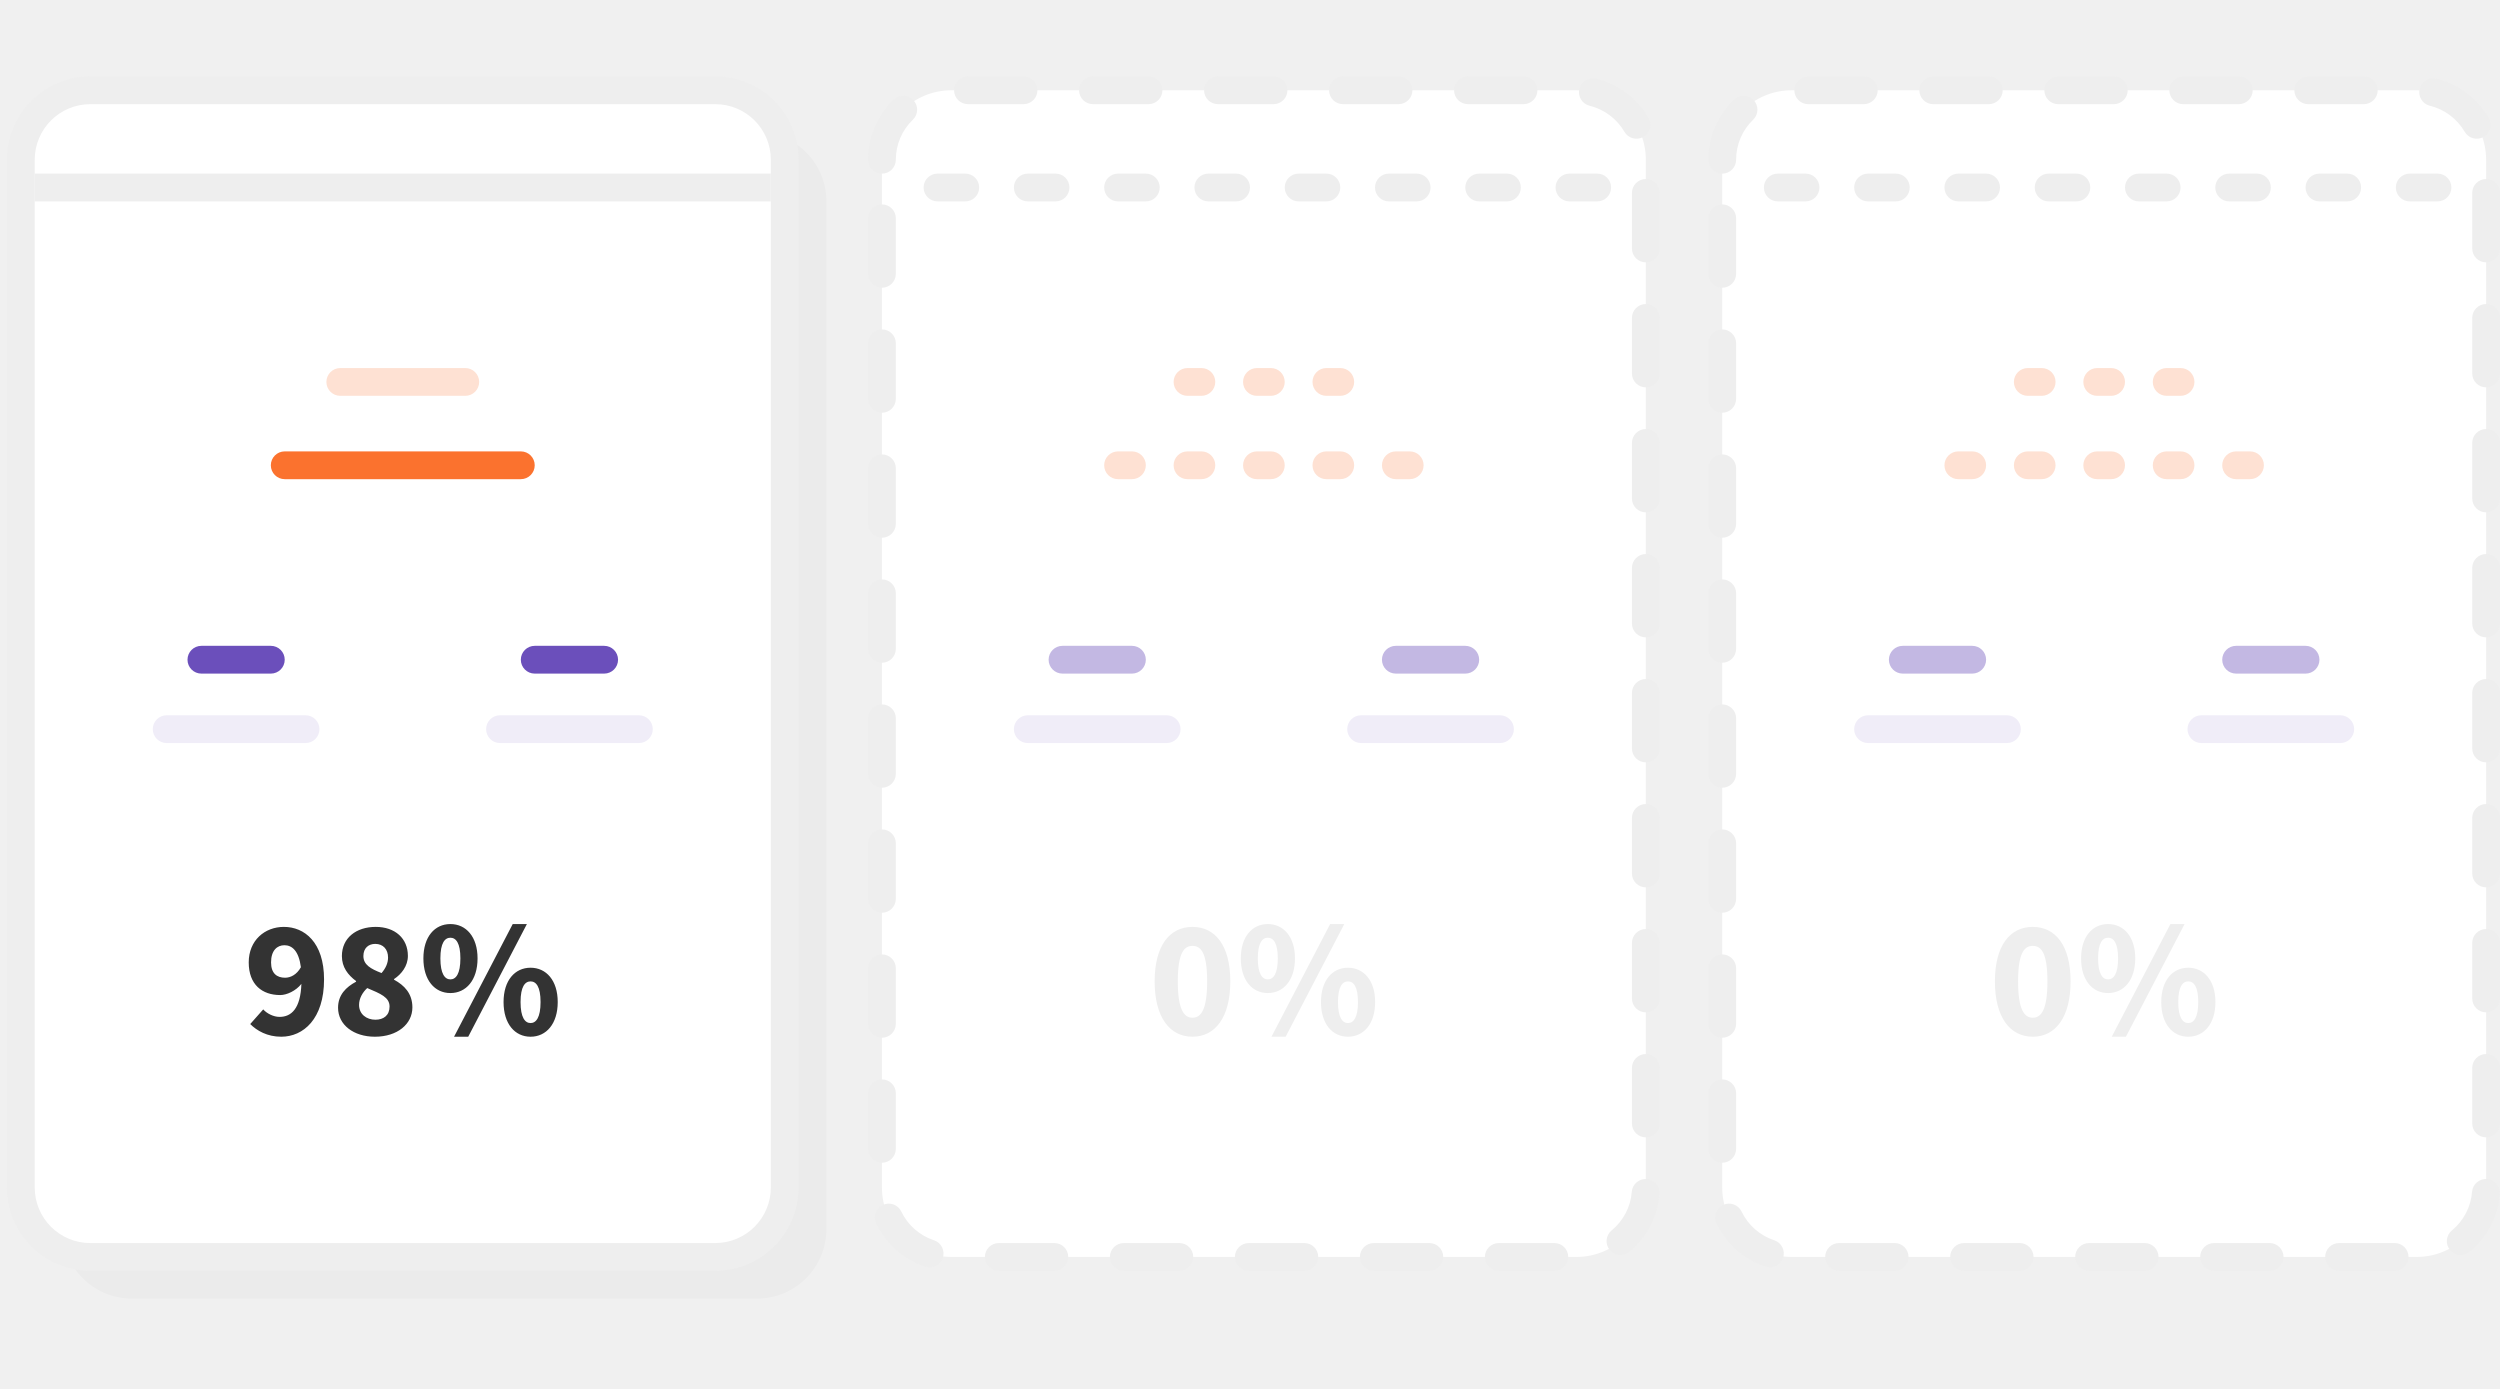
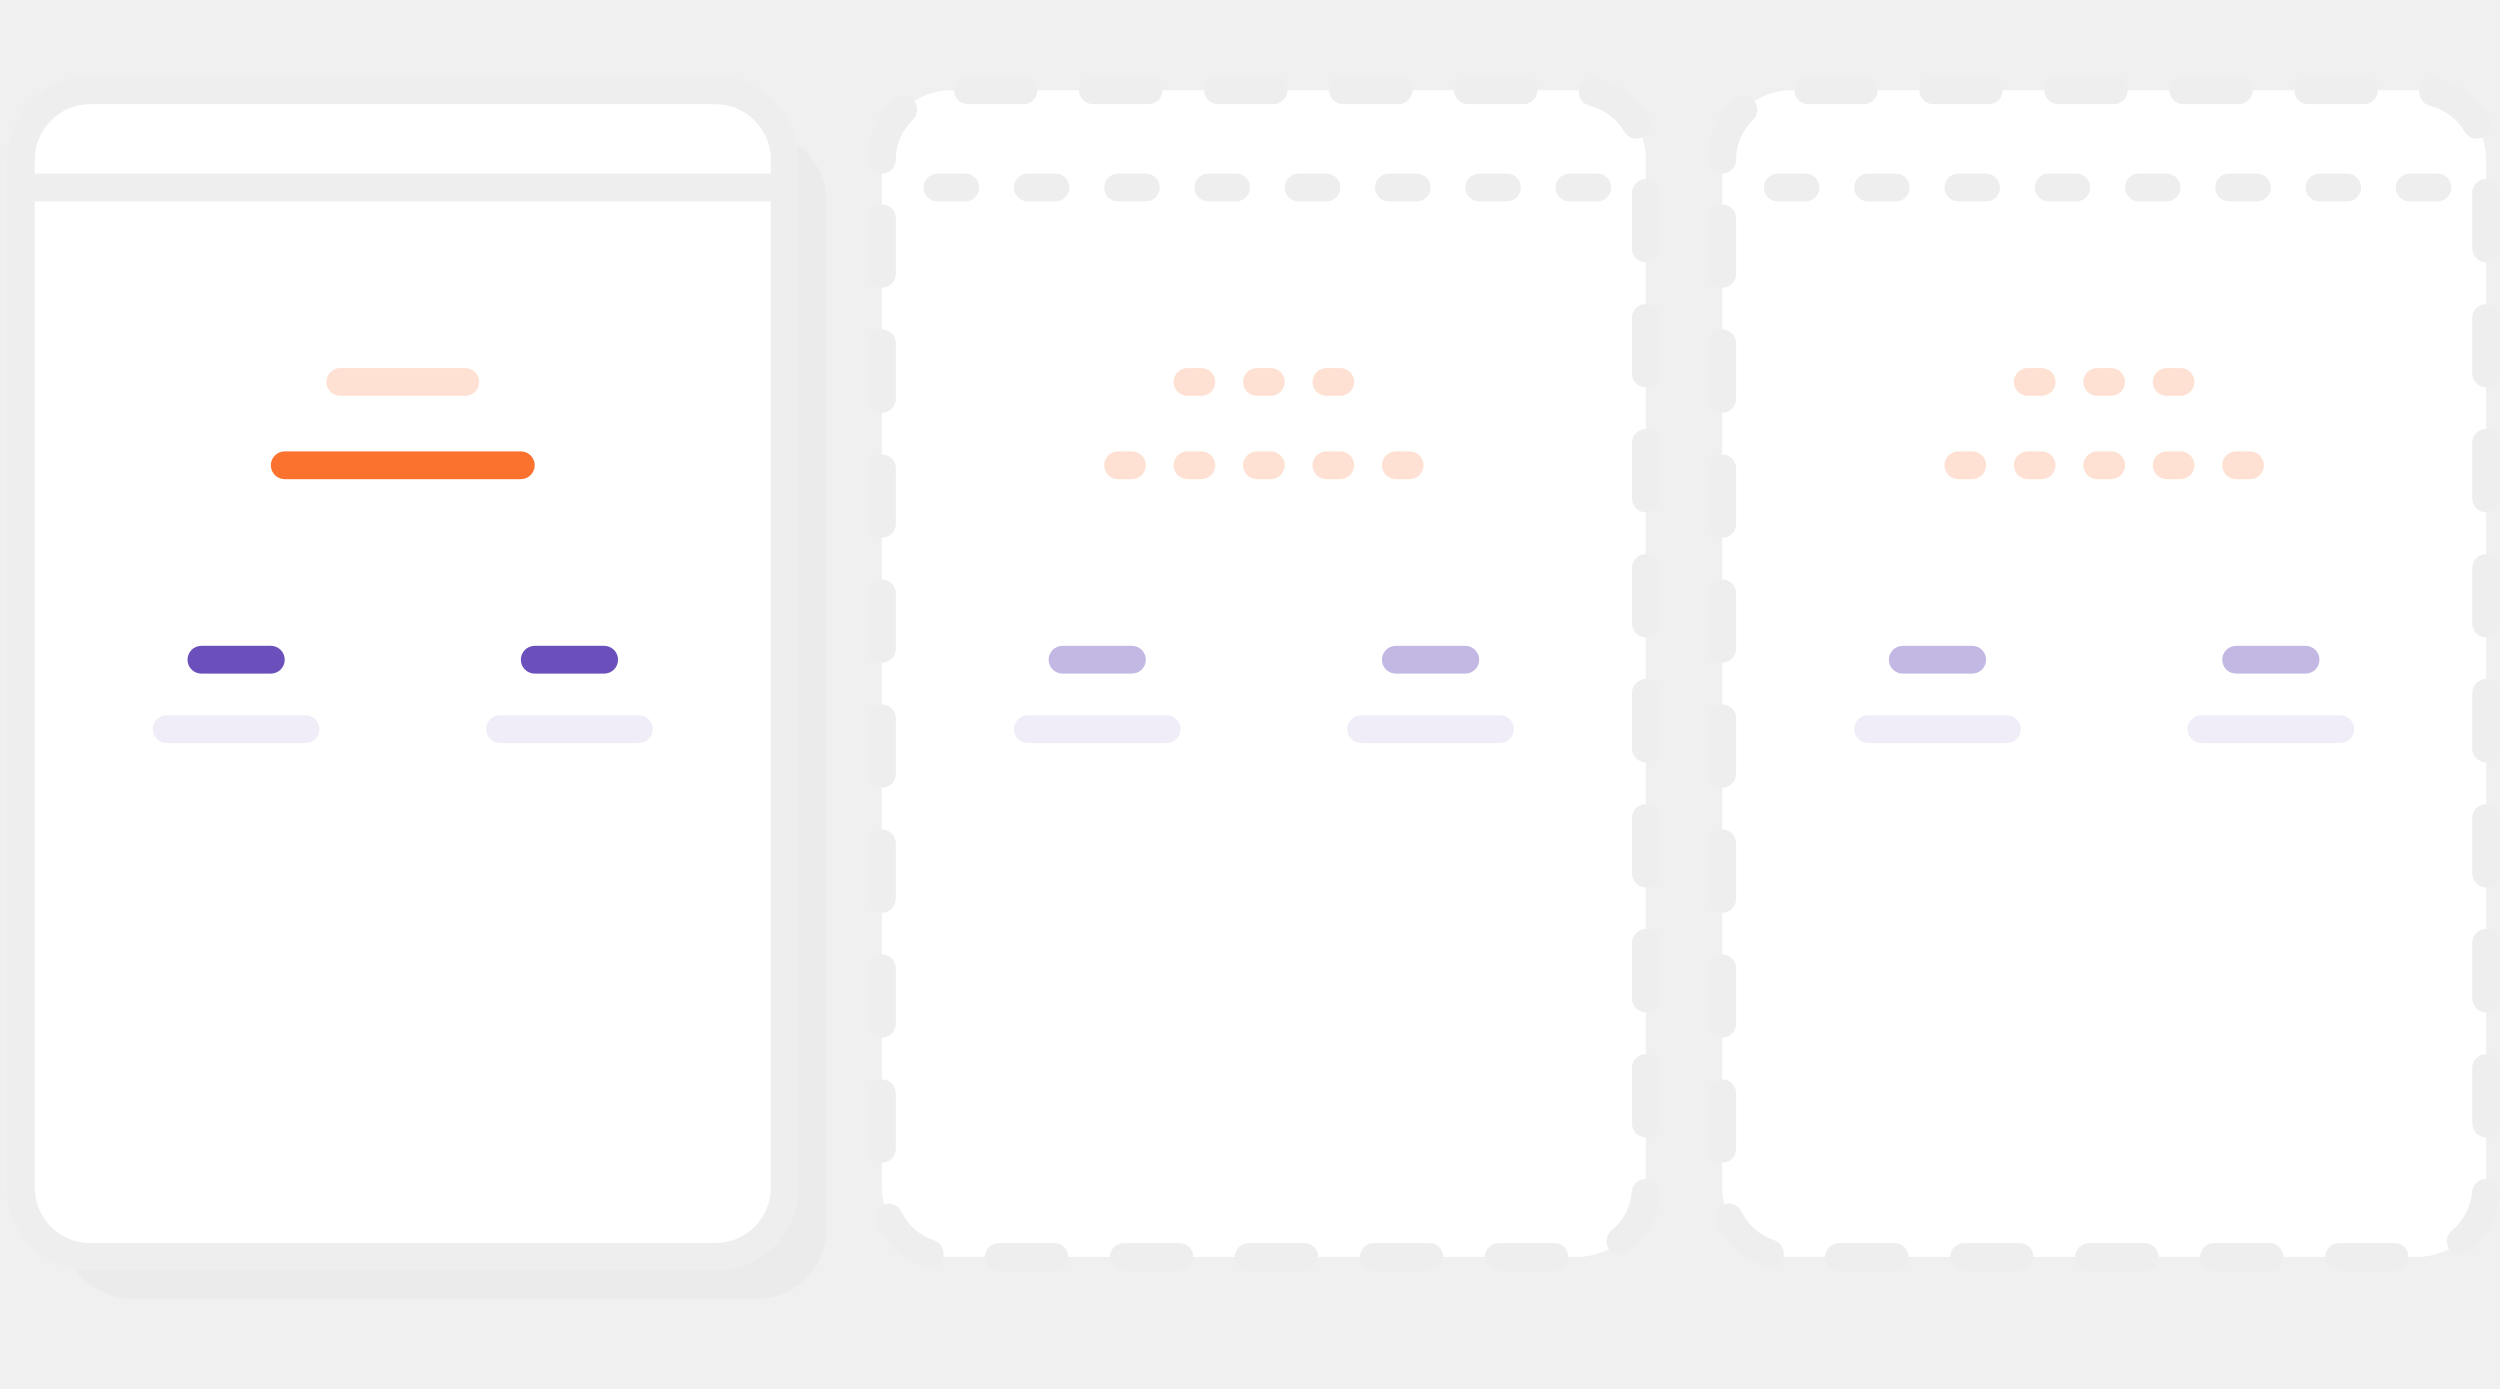
<svg xmlns="http://www.w3.org/2000/svg" width="360" height="200" viewBox="0 0 360 200">
  <g fill="none" fill-rule="evenodd" transform="translate(3 11)">
    <rect width="110" height="168" x="6" y="8" fill="#000" fill-opacity=".02" rx="10" />
    <g transform="translate(0 2)">
      <rect width="110" height="168" fill="#FFF" rx="10" />
      <path fill="#EEE" fill-rule="nonzero" d="M2 10.006v147.988C2 162.42 5.58 166 10.005 166h89.99c4.42 0 8.005-3.586 8.005-8.006V10.006C108 5.58 104.42 2 99.995 2h-89.99C5.585 2 2 5.586 2 10.006zm-4 0C-2 3.376 3.377-2 10.005-2h89.99C106.628-2 112 3.37 112 10.006v147.988c0 6.63-5.377 12.006-12.005 12.006h-89.99C3.372 170-2 164.63-2 157.994V10.006z" />
      <g transform="translate(19 80)">
        <rect width="24" height="4" y="10" fill="#F0EDF8" rx="2" />
        <rect width="14" height="4" x="5" fill="#6B4FBB" rx="2" />
      </g>
      <g transform="translate(67 80)">
        <rect width="24" height="4" y="10" fill="#F0EDF8" rx="2" />
        <rect width="14" height="4" x="5" fill="#6B4FBB" rx="2" />
      </g>
      <g transform="translate(36 40)">
        <rect width="22" height="4" x="8" fill="#FEE1D3" rx="2" />
        <rect width="38" height="4" y="12" fill="#FB722E" rx="2" />
      </g>
      <path fill="#EEE" d="M2 12h106v4H2z" />
-       <path fill="#333" d="M38.048 127.792c.792 0 1.68-.432 2.28-1.512-.312-2.4-1.296-3.168-2.376-3.168-1.032 0-1.92.744-1.92 2.472 0 1.608.864 2.208 2.016 2.208zm-.552 8.496c-2.016 0-3.504-.864-4.464-1.824l1.872-2.112c.504.576 1.464 1.08 2.352 1.08 1.704 0 3.024-1.2 3.144-4.752-.792 1.008-2.112 1.608-3.048 1.608-2.592 0-4.536-1.488-4.536-4.704 0-3.168 2.304-5.112 5.064-5.112 2.952 0 5.784 2.208 5.784 7.56 0 5.688-2.976 8.256-6.168 8.256zm13.488 0c-3.048 0-5.304-1.704-5.304-4.176 0-1.848 1.152-2.976 2.592-3.744v-.096c-1.176-.888-2.04-1.992-2.04-3.6 0-2.592 2.04-4.2 4.872-4.2 2.784 0 4.632 1.656 4.632 4.176 0 1.464-.936 2.64-1.992 3.336v.096c1.464.792 2.64 1.968 2.64 3.984 0 2.4-2.16 4.224-5.4 4.224zm.96-9.168c.6-.696.936-1.44.936-2.232 0-1.176-.696-1.968-1.848-1.968-.936 0-1.704.576-1.704 1.752 0 1.248 1.056 1.848 2.616 2.448zm-.888 6.72c1.176 0 2.04-.624 2.04-1.896 0-1.344-1.296-1.848-3.216-2.664-.672.624-1.176 1.488-1.176 2.424 0 1.344 1.08 2.136 2.352 2.136zm10.8-3.84c-2.256 0-3.888-1.848-3.888-4.992 0-3.12 1.632-4.944 3.888-4.944 2.256 0 3.912 1.824 3.912 4.944 0 3.144-1.656 4.992-3.912 4.992zm0-1.968c.792 0 1.44-.792 1.44-3.024s-.648-2.976-1.44-2.976c-.792 0-1.44.744-1.44 2.976s.648 3.024 1.44 3.024zm.528 8.256l8.448-16.224h2.04l-8.448 16.224h-2.04zm11.016 0c-2.256 0-3.888-1.848-3.888-4.992 0-3.12 1.632-4.944 3.888-4.944 2.256 0 3.912 1.824 3.912 4.944 0 3.144-1.656 4.992-3.912 4.992zm0-1.968c.792 0 1.44-.792 1.44-3.024s-.648-2.976-1.44-2.976c-.792 0-1.44.744-1.44 2.976s.648 3.024 1.44 3.024z" />
    </g>
    <g transform="translate(122)">
      <rect width="110" height="168" x="2" y="2" fill="#FFF" rx="10" />
      <path fill="#EEE" fill-rule="nonzero" d="M4 12.006c0-2.208.896-4.27 2.457-5.77.796-.766.82-2.032.055-2.828-.766-.796-2.032-.82-2.828-.055C1.347 5.6 0 8.7 0 12.006c0 1.105.895 2 2 2s2-.895 2-2zM14.388 4h8c1.104 0 2-.895 2-2s-.896-2-2-2h-8c-1.105 0-2 .895-2 2s.895 2 2 2zm18 0h8c1.104 0 2-.895 2-2s-.896-2-2-2h-8c-1.105 0-2 .895-2 2s.895 2 2 2zm18 0h8c1.104 0 2-.895 2-2s-.896-2-2-2h-8c-1.105 0-2 .895-2 2s.895 2 2 2zm18 0h8c1.104 0 2-.895 2-2s-.896-2-2-2h-8c-1.105 0-2 .895-2 2s.895 2 2 2zm18 0h8c1.104 0 2-.895 2-2s-.896-2-2-2h-8c-1.105 0-2 .895-2 2s.895 2 2 2zm17.51.227c2.115.514 3.93 1.88 5.022 3.756.556.955 1.78 1.28 2.735.724.954-.556 1.278-1.78.723-2.735-1.636-2.813-4.356-4.86-7.534-5.632-1.073-.26-2.155.397-2.416 1.47-.26 1.074.397 2.156 1.47 2.417zM110 16.78v8c0 1.104.895 2 2 2s2-.896 2-2v-8c0-1.105-.895-2-2-2s-2 .895-2 2zm0 18v8c0 1.104.895 2 2 2s2-.896 2-2v-8c0-1.105-.895-2-2-2s-2 .895-2 2zm0 18v8c0 1.104.895 2 2 2s2-.896 2-2v-8c0-1.105-.895-2-2-2s-2 .895-2 2zm0 18v8c0 1.104.895 2 2 2s2-.896 2-2v-8c0-1.105-.895-2-2-2s-2 .895-2 2zm0 18v8c0 1.104.895 2 2 2s2-.896 2-2v-8c0-1.105-.895-2-2-2s-2 .895-2 2zm0 18v8c0 1.104.895 2 2 2s2-.896 2-2v-8c0-1.105-.895-2-2-2s-2 .895-2 2zm0 18v8c0 1.104.895 2 2 2s2-.896 2-2v-8c0-1.105-.895-2-2-2s-2 .895-2 2zm0 18v8c0 1.104.895 2 2 2s2-.896 2-2v-8c0-1.105-.895-2-2-2s-2 .895-2 2zm-.024 17.844c-.17 2.186-1.227 4.18-2.903 5.558-.853.702-.976 1.962-.275 2.815.7.854 1.962.977 2.815.275 2.51-2.062 4.096-5.056 4.35-8.338.086-1.1-.737-2.063-1.838-2.15-1.102-.084-2.064.74-2.15 1.84zM98.826 168h-8c-1.104 0-2 .895-2 2s.896 2 2 2h8c1.105 0 2-.895 2-2s-.895-2-2-2zm-18 0h-8c-1.104 0-2 .895-2 2s.896 2 2 2h8c1.105 0 2-.895 2-2s-.895-2-2-2zm-18 0h-8c-1.104 0-2 .895-2 2s.896 2 2 2h8c1.105 0 2-.895 2-2s-.895-2-2-2zm-18 0h-8c-1.104 0-2 .895-2 2s.896 2 2 2h8c1.105 0 2-.895 2-2s-.895-2-2-2zm-18 0h-8c-1.104 0-2 .895-2 2s.896 2 2 2h8c1.105 0 2-.895 2-2s-.895-2-2-2zm-17.334-.4c-2.063-.68-3.77-2.186-4.71-4.143-.477-.996-1.67-1.416-2.667-.938-.996.476-1.416 1.67-.938 2.667 1.41 2.936 3.964 5.19 7.063 6.21 1.05.347 2.18-.223 2.526-1.272.346-1.05-.224-2.18-1.274-2.526zM4 154.434v-8c0-1.104-.895-2-2-2s-2 .896-2 2v8c0 1.105.895 2 2 2s2-.895 2-2zm0-18v-8c0-1.104-.895-2-2-2s-2 .896-2 2v8c0 1.105.895 2 2 2s2-.895 2-2zm0-18v-8c0-1.104-.895-2-2-2s-2 .896-2 2v8c0 1.105.895 2 2 2s2-.895 2-2zm0-18v-8c0-1.104-.895-2-2-2s-2 .896-2 2v8c0 1.105.895 2 2 2s2-.895 2-2zm0-18v-8c0-1.104-.895-2-2-2s-2 .896-2 2v8c0 1.105.895 2 2 2s2-.895 2-2zm0-18v-8c0-1.104-.895-2-2-2s-2 .896-2 2v8c0 1.105.895 2 2 2s2-.895 2-2zm0-18v-8c0-1.104-.895-2-2-2s-2 .896-2 2v8c0 1.105.895 2 2 2s2-.895 2-2zm0-18v-8c0-1.104-.895-2-2-2s-2 .896-2 2v8c0 1.105.895 2 2 2s2-.895 2-2z" />
      <g transform="translate(21 82)">
        <rect width="24" height="4" y="10" fill="#F0EDF8" rx="2" />
        <rect width="14" height="4" x="5" fill="#C3B8E3" rx="2" />
      </g>
      <g transform="translate(69 82)">
        <rect width="24" height="4" y="10" fill="#F0EDF8" rx="2" />
        <rect width="14" height="4" x="5" fill="#C3B8E3" rx="2" />
      </g>
      <path fill="#FEE1D3" d="M44 44c0-1.105.898-2 1.998-2h2.004c1.104 0 1.998.888 1.998 2 0 1.105-.898 2-1.998 2h-2.004C44.894 46 44 45.112 44 44zm10 0c0-1.105.898-2 1.998-2h2.004c1.104 0 1.998.888 1.998 2 0 1.105-.898 2-1.998 2h-2.004C54.894 46 54 45.112 54 44zm10 0c0-1.105.898-2 1.998-2h2.004c1.104 0 1.998.888 1.998 2 0 1.105-.898 2-1.998 2h-2.004C64.894 46 64 45.112 64 44zM34 56c0-1.105.898-2 1.998-2h2.004c1.104 0 1.998.888 1.998 2 0 1.105-.898 2-1.998 2h-2.004C34.894 58 34 57.112 34 56zm10 0c0-1.105.898-2 1.998-2h2.004c1.104 0 1.998.888 1.998 2 0 1.105-.898 2-1.998 2h-2.004C44.894 58 44 57.112 44 56zm10 0c0-1.105.898-2 1.998-2h2.004c1.104 0 1.998.888 1.998 2 0 1.105-.898 2-1.998 2h-2.004C54.894 58 54 57.112 54 56zm10 0c0-1.105.898-2 1.998-2h2.004c1.104 0 1.998.888 1.998 2 0 1.105-.898 2-1.998 2h-2.004C64.894 58 64 57.112 64 56zm10 0c0-1.105.898-2 1.998-2h2.004c1.104 0 1.998.888 1.998 2 0 1.105-.898 2-1.998 2h-2.004C74.894 58 74 57.112 74 56z" />
      <rect width="8" height="4" x="8" y="14" fill="#EEE" rx="2" />
      <rect width="8" height="4" x="21" y="14" fill="#EEE" rx="2" />
      <rect width="8" height="4" x="34" y="14" fill="#EEE" rx="2" />
      <rect width="8" height="4" x="47" y="14" fill="#EEE" rx="2" />
      <rect width="8" height="4" x="60" y="14" fill="#EEE" rx="2" />
      <rect width="8" height="4" x="73" y="14" fill="#EEE" rx="2" />
      <rect width="8" height="4" x="86" y="14" fill="#EEE" rx="2" />
      <rect width="8" height="4" x="99" y="14" fill="#EEE" rx="2" />
-       <path fill="#EEE" d="M46.716 138.288c-3.264 0-5.448-2.784-5.448-7.968s2.184-7.848 5.448-7.848c3.264 0 5.448 2.664 5.448 7.848 0 5.184-2.184 7.968-5.448 7.968zm0-2.736c1.2 0 2.112-1.08 2.112-5.232 0-4.176-.912-5.112-2.112-5.112-1.176 0-2.112.936-2.112 5.112 0 4.152.936 5.232 2.112 5.232zM57.564 132c-2.256 0-3.888-1.848-3.888-4.992 0-3.12 1.632-4.944 3.888-4.944 2.256 0 3.912 1.824 3.912 4.944 0 3.144-1.656 4.992-3.912 4.992zm0-1.968c.792 0 1.44-.792 1.44-3.024s-.648-2.976-1.44-2.976c-.792 0-1.44.744-1.44 2.976s.648 3.024 1.44 3.024zm.528 8.256l8.448-16.224h2.04l-8.448 16.224h-2.04zm11.016 0c-2.256 0-3.888-1.848-3.888-4.992 0-3.12 1.632-4.944 3.888-4.944 2.256 0 3.912 1.824 3.912 4.944 0 3.144-1.656 4.992-3.912 4.992zm0-1.968c.792 0 1.44-.792 1.44-3.024s-.648-2.976-1.44-2.976c-.792 0-1.44.744-1.44 2.976s.648 3.024 1.44 3.024z" />
    </g>
    <g transform="translate(243)">
      <rect width="110" height="168" x="2" y="2" fill="#FFF" rx="10" />
      <path fill="#EEE" fill-rule="nonzero" d="M4 12.006c0-2.208.896-4.27 2.457-5.77.796-.766.82-2.032.055-2.828-.766-.796-2.032-.82-2.828-.055C1.347 5.6 0 8.7 0 12.006c0 1.105.895 2 2 2s2-.895 2-2zM14.388 4h8c1.104 0 2-.895 2-2s-.896-2-2-2h-8c-1.105 0-2 .895-2 2s.895 2 2 2zm18 0h8c1.104 0 2-.895 2-2s-.896-2-2-2h-8c-1.105 0-2 .895-2 2s.895 2 2 2zm18 0h8c1.104 0 2-.895 2-2s-.896-2-2-2h-8c-1.105 0-2 .895-2 2s.895 2 2 2zm18 0h8c1.104 0 2-.895 2-2s-.896-2-2-2h-8c-1.105 0-2 .895-2 2s.895 2 2 2zm18 0h8c1.104 0 2-.895 2-2s-.896-2-2-2h-8c-1.105 0-2 .895-2 2s.895 2 2 2zm17.51.227c2.115.514 3.93 1.88 5.022 3.756.556.955 1.78 1.28 2.735.724.954-.556 1.278-1.78.723-2.735-1.636-2.813-4.356-4.86-7.534-5.632-1.073-.26-2.155.397-2.416 1.47-.26 1.074.397 2.156 1.47 2.417zM110 16.78v8c0 1.104.895 2 2 2s2-.896 2-2v-8c0-1.105-.895-2-2-2s-2 .895-2 2zm0 18v8c0 1.104.895 2 2 2s2-.896 2-2v-8c0-1.105-.895-2-2-2s-2 .895-2 2zm0 18v8c0 1.104.895 2 2 2s2-.896 2-2v-8c0-1.105-.895-2-2-2s-2 .895-2 2zm0 18v8c0 1.104.895 2 2 2s2-.896 2-2v-8c0-1.105-.895-2-2-2s-2 .895-2 2zm0 18v8c0 1.104.895 2 2 2s2-.896 2-2v-8c0-1.105-.895-2-2-2s-2 .895-2 2zm0 18v8c0 1.104.895 2 2 2s2-.896 2-2v-8c0-1.105-.895-2-2-2s-2 .895-2 2zm0 18v8c0 1.104.895 2 2 2s2-.896 2-2v-8c0-1.105-.895-2-2-2s-2 .895-2 2zm0 18v8c0 1.104.895 2 2 2s2-.896 2-2v-8c0-1.105-.895-2-2-2s-2 .895-2 2zm-.024 17.844c-.17 2.186-1.227 4.18-2.903 5.558-.853.702-.976 1.962-.275 2.815.7.854 1.962.977 2.815.275 2.51-2.062 4.096-5.056 4.35-8.338.086-1.1-.737-2.063-1.838-2.15-1.102-.084-2.064.74-2.15 1.84zM98.826 168h-8c-1.104 0-2 .895-2 2s.896 2 2 2h8c1.105 0 2-.895 2-2s-.895-2-2-2zm-18 0h-8c-1.104 0-2 .895-2 2s.896 2 2 2h8c1.105 0 2-.895 2-2s-.895-2-2-2zm-18 0h-8c-1.104 0-2 .895-2 2s.896 2 2 2h8c1.105 0 2-.895 2-2s-.895-2-2-2zm-18 0h-8c-1.104 0-2 .895-2 2s.896 2 2 2h8c1.105 0 2-.895 2-2s-.895-2-2-2zm-18 0h-8c-1.104 0-2 .895-2 2s.896 2 2 2h8c1.105 0 2-.895 2-2s-.895-2-2-2zm-17.334-.4c-2.063-.68-3.77-2.186-4.71-4.143-.477-.996-1.67-1.416-2.667-.938-.996.476-1.416 1.67-.938 2.667 1.41 2.936 3.964 5.19 7.063 6.21 1.05.347 2.18-.223 2.526-1.272.346-1.05-.224-2.18-1.274-2.526zM4 154.434v-8c0-1.104-.895-2-2-2s-2 .896-2 2v8c0 1.105.895 2 2 2s2-.895 2-2zm0-18v-8c0-1.104-.895-2-2-2s-2 .896-2 2v8c0 1.105.895 2 2 2s2-.895 2-2zm0-18v-8c0-1.104-.895-2-2-2s-2 .896-2 2v8c0 1.105.895 2 2 2s2-.895 2-2zm0-18v-8c0-1.104-.895-2-2-2s-2 .896-2 2v8c0 1.105.895 2 2 2s2-.895 2-2zm0-18v-8c0-1.104-.895-2-2-2s-2 .896-2 2v8c0 1.105.895 2 2 2s2-.895 2-2zm0-18v-8c0-1.104-.895-2-2-2s-2 .896-2 2v8c0 1.105.895 2 2 2s2-.895 2-2zm0-18v-8c0-1.104-.895-2-2-2s-2 .896-2 2v8c0 1.105.895 2 2 2s2-.895 2-2zm0-18v-8c0-1.104-.895-2-2-2s-2 .896-2 2v8c0 1.105.895 2 2 2s2-.895 2-2z" />
      <path fill="#FEE1D3" d="M44 44c0-1.105.898-2 1.998-2h2.004c1.104 0 1.998.888 1.998 2 0 1.105-.898 2-1.998 2h-2.004C44.894 46 44 45.112 44 44zm10 0c0-1.105.898-2 1.998-2h2.004c1.104 0 1.998.888 1.998 2 0 1.105-.898 2-1.998 2h-2.004C54.894 46 54 45.112 54 44zm10 0c0-1.105.898-2 1.998-2h2.004c1.104 0 1.998.888 1.998 2 0 1.105-.898 2-1.998 2h-2.004C64.894 46 64 45.112 64 44zM34 56c0-1.105.898-2 1.998-2h2.004c1.104 0 1.998.888 1.998 2 0 1.105-.898 2-1.998 2h-2.004C34.894 58 34 57.112 34 56zm10 0c0-1.105.898-2 1.998-2h2.004c1.104 0 1.998.888 1.998 2 0 1.105-.898 2-1.998 2h-2.004C44.894 58 44 57.112 44 56zm10 0c0-1.105.898-2 1.998-2h2.004c1.104 0 1.998.888 1.998 2 0 1.105-.898 2-1.998 2h-2.004C54.894 58 54 57.112 54 56zm10 0c0-1.105.898-2 1.998-2h2.004c1.104 0 1.998.888 1.998 2 0 1.105-.898 2-1.998 2h-2.004C64.894 58 64 57.112 64 56zm10 0c0-1.105.898-2 1.998-2h2.004c1.104 0 1.998.888 1.998 2 0 1.105-.898 2-1.998 2h-2.004C74.894 58 74 57.112 74 56z" />
      <g transform="translate(21 82)">
        <rect width="24" height="4" y="10" fill="#F0EDF8" rx="2" />
        <rect width="14" height="4" x="5" fill="#C3B8E3" rx="2" />
      </g>
      <g transform="translate(69 82)">
        <rect width="24" height="4" y="10" fill="#F0EDF8" rx="2" />
        <rect width="14" height="4" x="5" fill="#C3B8E3" rx="2" />
      </g>
      <rect width="8" height="4" x="8" y="14" fill="#EEE" rx="2" />
      <rect width="8" height="4" x="21" y="14" fill="#EEE" rx="2" />
      <rect width="8" height="4" x="34" y="14" fill="#EEE" rx="2" />
      <rect width="8" height="4" x="47" y="14" fill="#EEE" rx="2" />
      <rect width="8" height="4" x="60" y="14" fill="#EEE" rx="2" />
      <rect width="8" height="4" x="73" y="14" fill="#EEE" rx="2" />
      <rect width="8" height="4" x="86" y="14" fill="#EEE" rx="2" />
      <rect width="8" height="4" x="99" y="14" fill="#EEE" rx="2" />
-       <path fill="#EEE" d="M46.716 138.288c-3.264 0-5.448-2.784-5.448-7.968s2.184-7.848 5.448-7.848c3.264 0 5.448 2.664 5.448 7.848 0 5.184-2.184 7.968-5.448 7.968zm0-2.736c1.2 0 2.112-1.08 2.112-5.232 0-4.176-.912-5.112-2.112-5.112-1.176 0-2.112.936-2.112 5.112 0 4.152.936 5.232 2.112 5.232zM57.564 132c-2.256 0-3.888-1.848-3.888-4.992 0-3.12 1.632-4.944 3.888-4.944 2.256 0 3.912 1.824 3.912 4.944 0 3.144-1.656 4.992-3.912 4.992zm0-1.968c.792 0 1.44-.792 1.44-3.024s-.648-2.976-1.44-2.976c-.792 0-1.44.744-1.44 2.976s.648 3.024 1.44 3.024zm.528 8.256l8.448-16.224h2.04l-8.448 16.224h-2.04zm11.016 0c-2.256 0-3.888-1.848-3.888-4.992 0-3.12 1.632-4.944 3.888-4.944 2.256 0 3.912 1.824 3.912 4.944 0 3.144-1.656 4.992-3.912 4.992zm0-1.968c.792 0 1.44-.792 1.44-3.024s-.648-2.976-1.44-2.976c-.792 0-1.44.744-1.44 2.976s.648 3.024 1.44 3.024z" />
    </g>
  </g>
</svg>
